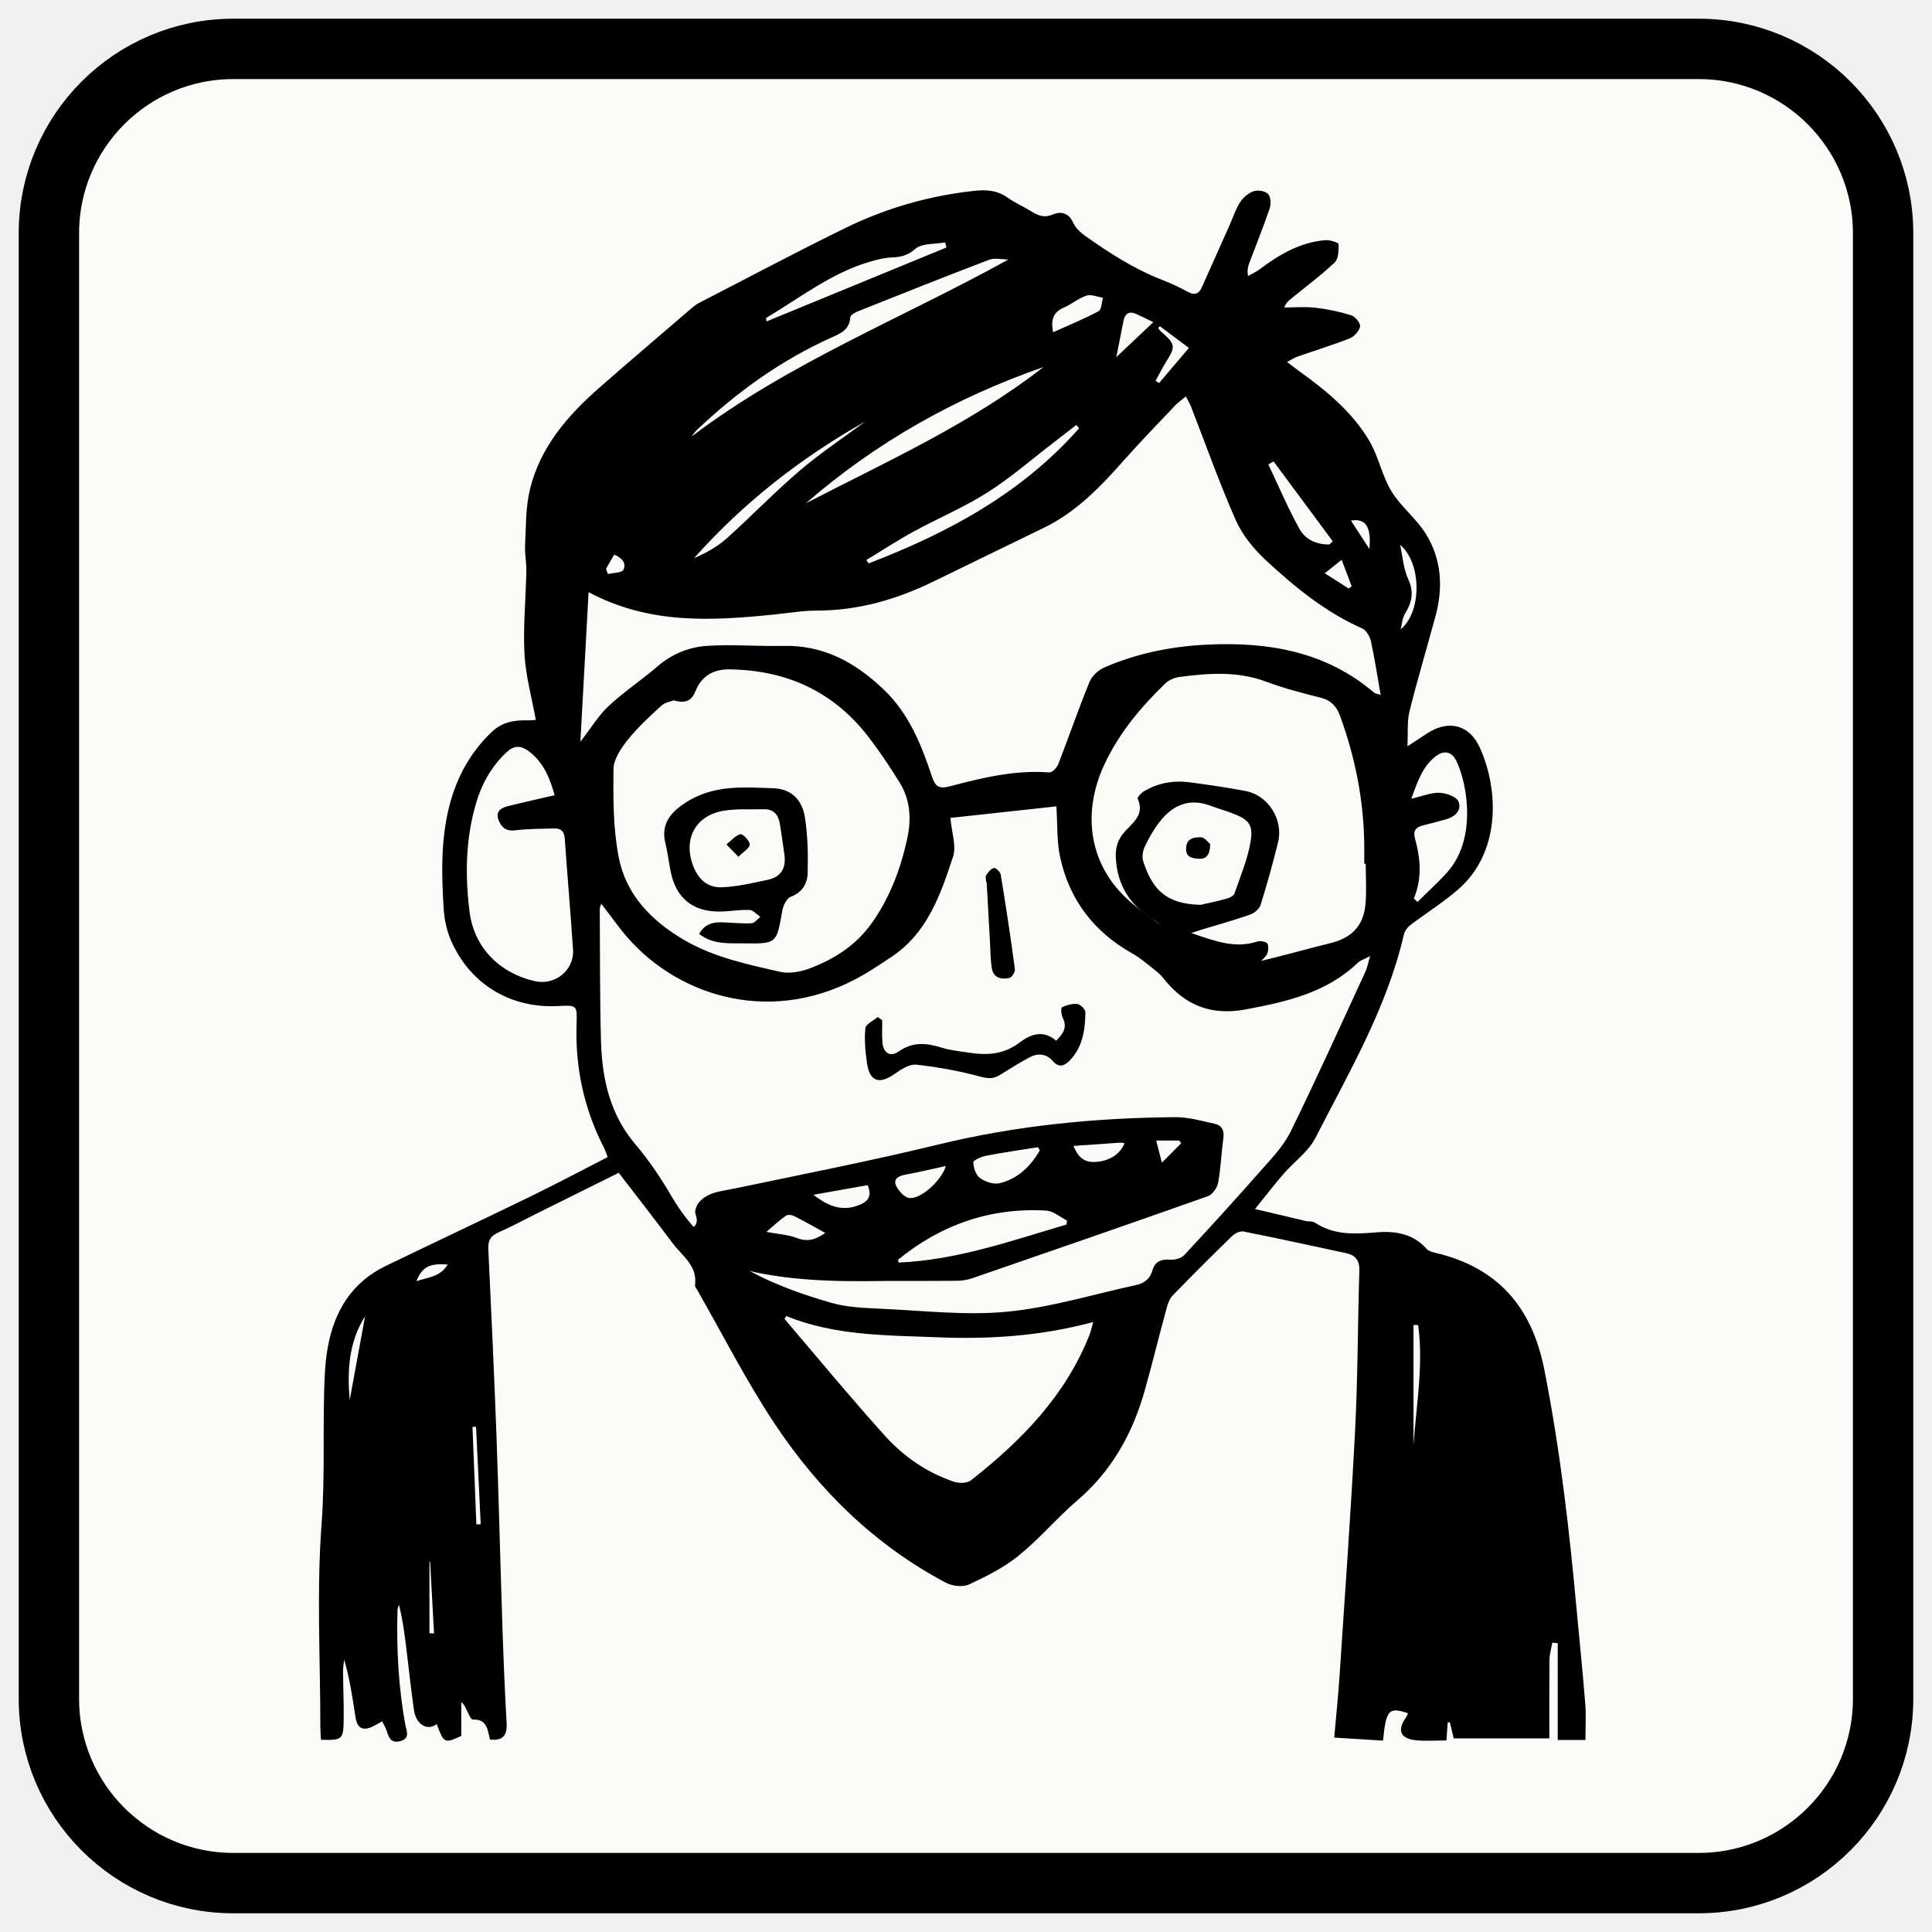
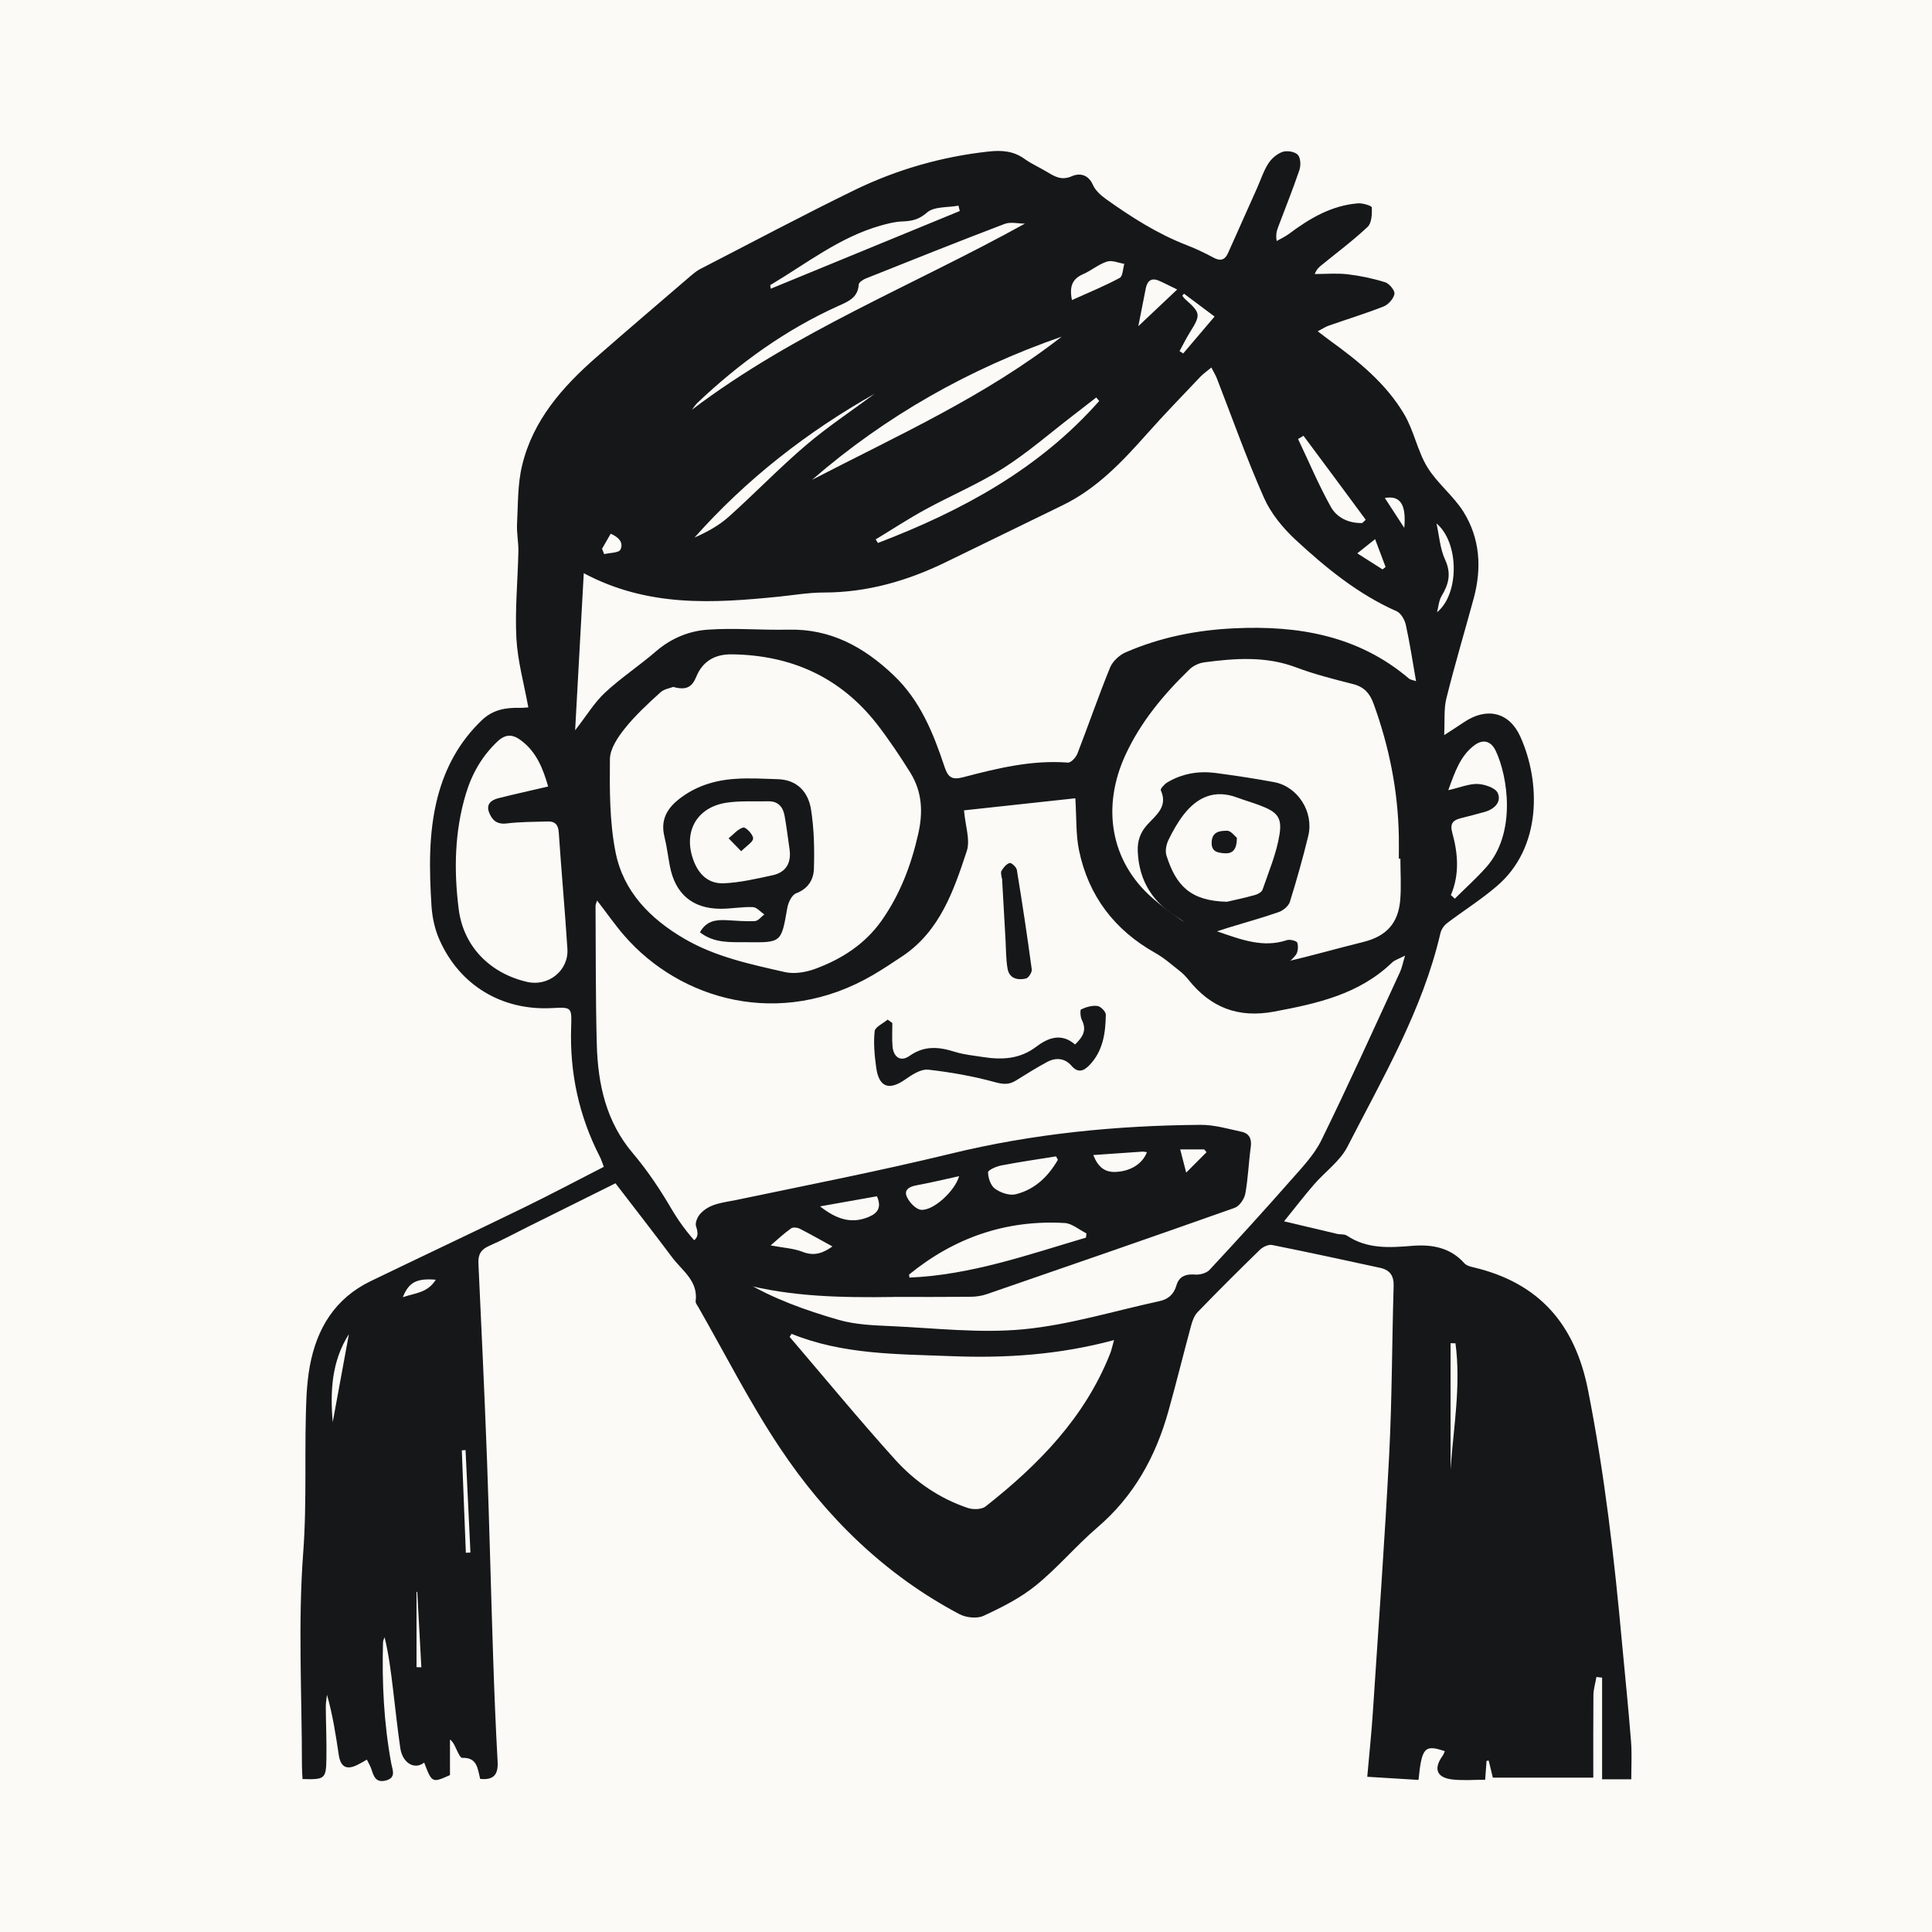
- <svg xmlns="http://www.w3.org/2000/svg" width="100%" height="100%" viewBox="0 0 32 32" version="1.1" xml:space="preserve" style="fill-rule:evenodd;clip-rule:evenodd;stroke-linecap:round;stroke-linejoin:round;stroke-miterlimit:1.5;">
-   <path d="M31.19,3.863l0,24.274c0,1.685 -1.368,3.053 -3.053,3.053l-24.274,0c-1.685,0 -3.053,-1.368 -3.053,-3.053l-0,-24.274c-0,-1.685 1.368,-3.053 3.053,-3.053l24.274,-0c1.685,-0 3.053,1.368 3.053,3.053Z" style="fill:#fbfaf7;stroke:#000;stroke-width:1px;" />
-   <g>
-     <path d="M21.319,5.996c0.077,0.058 0.133,0.103 0.191,0.145c0.451,0.324 0.883,0.676 1.169,1.159c0.154,0.259 0.21,0.577 0.366,0.835c0.156,0.256 0.411,0.451 0.57,0.705c0.261,0.419 0.291,0.887 0.162,1.362c-0.142,0.526 -0.299,1.049 -0.431,1.578c-0.042,0.166 -0.023,0.346 -0.035,0.581c0.139,-0.091 0.227,-0.146 0.312,-0.204c0.356,-0.241 0.712,-0.163 0.888,0.227c0.32,0.708 0.346,1.749 -0.372,2.359c-0.246,0.211 -0.523,0.385 -0.782,0.581c-0.048,0.037 -0.092,0.099 -0.105,0.158c-0.281,1.212 -0.907,2.276 -1.465,3.366c-0.117,0.228 -0.353,0.394 -0.527,0.595c-0.151,0.174 -0.291,0.357 -0.473,0.582c0.311,0.074 0.572,0.136 0.833,0.197c0.053,0.013 0.118,0.001 0.16,0.029c0.319,0.212 0.67,0.19 1.028,0.16c0.309,-0.025 0.599,0.025 0.822,0.275c0.033,0.037 0.095,0.053 0.147,0.065c1.03,0.244 1.595,0.893 1.801,1.931c0.263,1.328 0.417,2.668 0.539,4.013c0.047,0.509 0.1,1.018 0.14,1.528c0.015,0.194 0.003,0.391 0.003,0.597l-0.459,0l0,-1.603c-0.03,-0.003 -0.06,-0.007 -0.09,-0.01c-0.016,0.094 -0.045,0.188 -0.047,0.283c-0.004,0.422 -0.002,0.844 -0.002,1.303l-1.584,0c-0.019,-0.076 -0.042,-0.172 -0.065,-0.268c-0.012,0.001 -0.023,0.003 -0.034,0.004c-0.007,0.092 -0.014,0.184 -0.022,0.298c-0.169,0 -0.339,0.014 -0.505,-0.003c-0.259,-0.026 -0.315,-0.168 -0.165,-0.376c0.015,-0.02 0.023,-0.047 0.035,-0.071c-0.319,-0.108 -0.364,-0.06 -0.415,0.453c-0.258,-0.016 -0.517,-0.032 -0.808,-0.05c0.03,-0.347 0.065,-0.677 0.087,-1.007c0.09,-1.361 0.189,-2.722 0.259,-4.085c0.045,-0.878 0.043,-1.759 0.07,-2.639c0.006,-0.168 -0.06,-0.258 -0.215,-0.292c-0.567,-0.122 -1.133,-0.246 -1.701,-0.359c-0.057,-0.012 -0.145,0.029 -0.191,0.074c-0.332,0.323 -0.66,0.65 -0.983,0.983c-0.053,0.055 -0.083,0.139 -0.103,0.215c-0.122,0.448 -0.232,0.898 -0.357,1.345c-0.2,0.717 -0.545,1.344 -1.123,1.838c-0.336,0.288 -0.624,0.633 -0.967,0.911c-0.244,0.198 -0.537,0.346 -0.824,0.479c-0.102,0.048 -0.274,0.029 -0.38,-0.026c-1.179,-0.623 -2.107,-1.533 -2.837,-2.631c-0.471,-0.707 -0.857,-1.471 -1.28,-2.21c-0.017,-0.029 -0.046,-0.064 -0.042,-0.092c0.043,-0.321 -0.213,-0.481 -0.37,-0.691c-0.289,-0.387 -0.587,-0.768 -0.894,-1.168c-0.453,0.225 -0.917,0.455 -1.379,0.685c-0.202,0.101 -0.4,0.209 -0.606,0.299c-0.131,0.056 -0.182,0.133 -0.175,0.277c0.049,1.029 0.096,2.058 0.135,3.087c0.038,1.05 0.063,2.1 0.098,3.15c0.018,0.538 0.039,1.077 0.07,1.615c0.011,0.2 -0.055,0.298 -0.275,0.275c-0.039,-0.15 -0.041,-0.342 -0.284,-0.331c-0.027,0.001 -0.064,-0.078 -0.086,-0.124c-0.028,-0.056 -0.046,-0.118 -0.106,-0.166l-0,0.561c-0.281,0.127 -0.286,0.124 -0.407,-0.197c-0.15,0.119 -0.341,0.01 -0.376,-0.228c-0.045,-0.31 -0.078,-0.622 -0.116,-0.934c-0.032,-0.269 -0.065,-0.539 -0.132,-0.813c-0.009,0.026 -0.024,0.052 -0.025,0.078c-0.018,0.642 0.014,1.281 0.131,1.915c0.019,0.1 0.081,0.221 -0.087,0.265c-0.164,0.042 -0.192,-0.076 -0.23,-0.188c-0.016,-0.044 -0.04,-0.084 -0.068,-0.141c-0.053,0.029 -0.096,0.056 -0.142,0.079c-0.174,0.089 -0.271,0.041 -0.3,-0.148c-0.048,-0.316 -0.095,-0.633 -0.187,-0.953c-0.007,0.064 -0.02,0.129 -0.019,0.194c0.002,0.273 0.015,0.546 0.01,0.819c-0.005,0.312 -0.027,0.325 -0.376,0.315c-0.004,-0.07 -0.01,-0.141 -0.01,-0.212c-0,-1.119 -0.063,-2.243 0.02,-3.356c0.063,-0.834 0.013,-1.662 0.054,-2.492c0.008,-0.149 0.023,-0.299 0.05,-0.446c0.109,-0.597 0.398,-1.071 0.961,-1.343c0.801,-0.387 1.607,-0.766 2.408,-1.156c0.422,-0.206 0.837,-0.426 1.266,-0.646c-0.026,-0.066 -0.041,-0.117 -0.065,-0.162c-0.327,-0.64 -0.474,-1.319 -0.45,-2.036c0.01,-0.32 0.009,-0.32 -0.302,-0.304c-0.785,0.043 -1.454,-0.355 -1.774,-1.076c-0.073,-0.164 -0.113,-0.351 -0.125,-0.53c-0.036,-0.573 -0.05,-1.147 0.094,-1.71c0.122,-0.472 0.344,-0.884 0.703,-1.225c0.178,-0.168 0.379,-0.196 0.601,-0.191c0.046,0.001 0.092,-0.005 0.128,-0.007c-0.067,-0.37 -0.168,-0.728 -0.188,-1.09c-0.024,-0.453 0.022,-0.911 0.031,-1.367c0.003,-0.145 -0.028,-0.292 -0.021,-0.437c0.016,-0.309 0.008,-0.627 0.081,-0.925c0.17,-0.704 0.63,-1.229 1.161,-1.694c0.498,-0.436 1.002,-0.865 1.504,-1.296c0.041,-0.035 0.084,-0.071 0.132,-0.096c0.812,-0.418 1.619,-0.848 2.44,-1.249c0.666,-0.324 1.373,-0.527 2.113,-0.608c0.204,-0.023 0.389,-0.012 0.564,0.113c0.115,0.083 0.249,0.14 0.371,0.215c0.118,0.072 0.221,0.129 0.376,0.062c0.122,-0.054 0.262,-0.033 0.336,0.137c0.038,0.087 0.123,0.163 0.204,0.221c0.399,0.284 0.81,0.547 1.27,0.726c0.146,0.056 0.288,0.124 0.426,0.198c0.109,0.059 0.18,0.038 0.229,-0.071c0.153,-0.342 0.305,-0.684 0.458,-1.025c0.058,-0.131 0.102,-0.27 0.179,-0.39c0.05,-0.078 0.138,-0.152 0.224,-0.181c0.07,-0.023 0.191,-0.004 0.238,0.045c0.046,0.048 0.051,0.167 0.027,0.239c-0.103,0.304 -0.223,0.601 -0.336,0.901c-0.023,0.061 -0.04,0.124 -0.023,0.22c0.065,-0.037 0.134,-0.068 0.193,-0.112c0.326,-0.245 0.672,-0.448 1.088,-0.482c0.074,-0.006 0.218,0.039 0.219,0.065c0.004,0.103 -0.002,0.245 -0.066,0.306c-0.228,0.215 -0.481,0.403 -0.724,0.601c-0.04,0.032 -0.079,0.064 -0.11,0.143c0.173,-0 0.347,-0.016 0.518,0.004c0.201,0.023 0.401,0.065 0.594,0.126c0.064,0.021 0.153,0.13 0.144,0.184c-0.013,0.075 -0.096,0.167 -0.17,0.197c-0.285,0.112 -0.579,0.202 -0.868,0.303c-0.049,0.017 -0.093,0.048 -0.17,0.087l-0,0.002Zm-11.361,8.972c-0.014,0.047 -0.024,0.065 -0.024,0.083c0.005,0.73 -0,1.461 0.02,2.191c0.018,0.623 0.146,1.213 0.571,1.713c0.228,0.269 0.428,0.568 0.606,0.873c0.595,1.015 1.577,1.444 2.635,1.75c0.264,0.076 0.552,0.086 0.83,0.099c0.695,0.031 1.398,0.115 2.085,0.049c0.72,-0.069 1.426,-0.288 2.138,-0.442c0.136,-0.029 0.229,-0.103 0.27,-0.245c0.042,-0.15 0.152,-0.187 0.303,-0.175c0.073,0.005 0.174,-0.024 0.222,-0.075c0.432,-0.465 0.859,-0.934 1.278,-1.41c0.176,-0.199 0.368,-0.399 0.483,-0.632c0.43,-0.876 0.83,-1.764 1.239,-2.649c0.03,-0.064 0.042,-0.135 0.08,-0.262c-0.105,0.055 -0.165,0.072 -0.203,0.109c-0.52,0.5 -1.178,0.646 -1.858,0.774c-0.569,0.106 -1.001,-0.063 -1.352,-0.502c-0.042,-0.053 -0.091,-0.102 -0.145,-0.144c-0.123,-0.096 -0.242,-0.202 -0.377,-0.278c-0.644,-0.361 -1.054,-0.898 -1.204,-1.618c-0.051,-0.248 -0.038,-0.509 -0.058,-0.821c-0.593,0.064 -1.184,0.129 -1.755,0.191c0.021,0.245 0.101,0.466 0.044,0.641c-0.206,0.625 -0.422,1.258 -1.01,1.654c-0.153,0.102 -0.306,0.205 -0.465,0.298c-1.472,0.861 -3.045,0.392 -3.923,-0.618c-0.147,-0.169 -0.274,-0.354 -0.429,-0.554l-0.001,-0Zm-0.209,-5.161c-0.046,0.839 -0.089,1.633 -0.136,2.478c0.183,-0.235 0.303,-0.438 0.469,-0.592c0.253,-0.236 0.546,-0.429 0.809,-0.656c0.238,-0.205 0.518,-0.319 0.815,-0.339c0.419,-0.029 0.843,0.01 1.265,0c0.667,-0.016 1.191,0.271 1.66,0.717c0.424,0.402 0.628,0.917 0.806,1.449c0.053,0.159 0.113,0.208 0.29,0.161c0.54,-0.142 1.084,-0.275 1.653,-0.231c0.048,0.004 0.127,-0.081 0.15,-0.141c0.175,-0.451 0.332,-0.909 0.515,-1.357c0.04,-0.099 0.146,-0.197 0.245,-0.24c0.543,-0.237 1.119,-0.351 1.708,-0.379c1.008,-0.048 1.96,0.113 2.76,0.794c0.021,0.018 0.055,0.02 0.11,0.039c-0.055,-0.314 -0.099,-0.603 -0.161,-0.888c-0.018,-0.079 -0.076,-0.183 -0.144,-0.213c-0.609,-0.269 -1.116,-0.685 -1.596,-1.129c-0.199,-0.185 -0.388,-0.415 -0.497,-0.661c-0.273,-0.616 -0.497,-1.253 -0.742,-1.882c-0.021,-0.053 -0.052,-0.102 -0.087,-0.171c-0.073,0.061 -0.129,0.1 -0.175,0.148c-0.281,0.297 -0.566,0.59 -0.838,0.896c-0.391,0.441 -0.792,0.866 -1.333,1.129c-0.614,0.298 -1.226,0.597 -1.839,0.895c-0.608,0.296 -1.242,0.479 -1.925,0.479c-0.237,-0 -0.475,0.042 -0.713,0.066c-1.031,0.103 -2.058,0.168 -3.069,-0.371l0,-0.001Zm1.412,1.793c-0.046,0.019 -0.145,0.032 -0.206,0.088c-0.196,0.179 -0.394,0.361 -0.559,0.568c-0.111,0.139 -0.233,0.32 -0.235,0.484c-0.005,0.488 -0.006,0.987 0.088,1.463c0.121,0.621 0.545,1.052 1.086,1.368c0.493,0.287 1.042,0.401 1.585,0.525c0.15,0.034 0.333,0.002 0.48,-0.052c0.415,-0.154 0.779,-0.387 1.042,-0.758c0.292,-0.414 0.467,-0.872 0.578,-1.365c0.079,-0.345 0.063,-0.666 -0.122,-0.965c-0.165,-0.266 -0.34,-0.528 -0.532,-0.774c-0.577,-0.737 -1.347,-1.081 -2.277,-1.095c-0.271,-0.005 -0.466,0.108 -0.566,0.353c-0.063,0.152 -0.148,0.222 -0.361,0.161l-0.001,-0.001Zm11.46,2.708l-0.025,-0c0,-0.116 0.002,-0.232 0,-0.348c-0.012,-0.722 -0.152,-1.42 -0.399,-2.099c-0.058,-0.159 -0.148,-0.26 -0.32,-0.304c-0.304,-0.077 -0.609,-0.155 -0.902,-0.265c-0.476,-0.179 -0.959,-0.143 -1.444,-0.079c-0.082,0.011 -0.174,0.053 -0.233,0.11c-0.409,0.396 -0.771,0.829 -1.012,1.352c-0.374,0.814 -0.242,1.671 0.431,2.258c0.395,0.346 0.869,0.603 1.317,0.886c0.234,0.147 0.505,0.177 0.772,0.116c0.411,-0.095 0.818,-0.212 1.227,-0.313c0.36,-0.088 0.553,-0.288 0.585,-0.659c0.018,-0.217 0.003,-0.436 0.003,-0.654l-0,-0.001Zm-9.597,7.49c-0.01,0.016 -0.02,0.032 -0.03,0.048c0.552,0.646 1.093,1.303 1.663,1.935c0.312,0.345 0.697,0.612 1.146,0.762c0.083,0.028 0.217,0.025 0.279,-0.024c0.835,-0.656 1.565,-1.4 1.964,-2.411c0.021,-0.052 0.032,-0.108 0.061,-0.211c-0.871,0.234 -1.713,0.287 -2.569,0.253c-0.851,-0.034 -1.703,-0.023 -2.513,-0.351l-0.001,-0.001Zm-3.837,-8.628c-0.079,-0.272 -0.179,-0.542 -0.43,-0.728c-0.129,-0.096 -0.239,-0.1 -0.363,0.014c-0.246,0.23 -0.407,0.51 -0.503,0.828c-0.18,0.598 -0.191,1.212 -0.113,1.823c0.076,0.59 0.498,1.011 1.08,1.144c0.334,0.076 0.655,-0.18 0.633,-0.521c-0.039,-0.612 -0.095,-1.223 -0.136,-1.834c-0.008,-0.123 -0.059,-0.177 -0.173,-0.174c-0.216,0.006 -0.435,0.004 -0.649,0.031c-0.157,0.019 -0.233,-0.056 -0.278,-0.178c-0.048,-0.129 0.039,-0.192 0.147,-0.22c0.255,-0.064 0.511,-0.12 0.786,-0.184l-0.001,-0.001Zm7.517,-8.872c-0.108,0 -0.228,-0.031 -0.322,0.005c-0.731,0.278 -1.459,0.569 -2.186,0.859c-0.045,0.018 -0.111,0.061 -0.113,0.096c-0.012,0.205 -0.162,0.266 -0.314,0.334c-0.836,0.376 -1.568,0.904 -2.23,1.533c-0.033,0.032 -0.057,0.071 -0.086,0.107c1.615,-1.226 3.491,-1.96 5.25,-2.934l0.001,0Zm6.714,10.585c0.02,0.018 0.041,0.037 0.061,0.056c0.164,-0.164 0.338,-0.32 0.493,-0.493c0.483,-0.54 0.342,-1.439 0.151,-1.84c-0.075,-0.156 -0.2,-0.186 -0.337,-0.084c-0.221,0.167 -0.304,0.414 -0.41,0.707c0.192,-0.044 0.331,-0.104 0.466,-0.098c0.111,0.005 0.279,0.062 0.314,0.143c0.061,0.14 -0.052,0.253 -0.203,0.296c-0.124,0.035 -0.25,0.068 -0.375,0.099c-0.125,0.031 -0.18,0.083 -0.139,0.23c0.09,0.326 0.117,0.657 -0.022,0.984l0.001,-0Zm-10.07,-6.547c1.346,-0.696 2.732,-1.318 3.934,-2.256c-1.455,0.505 -2.773,1.247 -3.934,2.256Zm4.524,-1.243l-0.044,-0.055c-0.121,0.094 -0.243,0.188 -0.364,0.282c-0.367,0.281 -0.717,0.588 -1.106,0.835c-0.389,0.248 -0.821,0.428 -1.228,0.651c-0.266,0.145 -0.52,0.312 -0.78,0.469c0.012,0.019 0.024,0.038 0.036,0.057c1.317,-0.505 2.537,-1.161 3.487,-2.238l-0.001,-0.001Zm-2.196,-2.994c-0.007,-0.027 -0.014,-0.055 -0.021,-0.084c-0.169,0.032 -0.385,0.01 -0.495,0.108c-0.13,0.113 -0.242,0.135 -0.39,0.141c-0.115,0.004 -0.23,0.033 -0.341,0.065c-0.649,0.183 -1.172,0.6 -1.739,0.937c-0.004,0.002 0.002,0.022 0.006,0.058c0.998,-0.41 1.989,-0.817 2.98,-1.225Zm-1.342,2.881c-1.067,0.602 -2.021,1.346 -2.839,2.266c0.197,-0.086 0.386,-0.19 0.542,-0.329c0.41,-0.368 0.793,-0.767 1.212,-1.124c0.344,-0.293 0.722,-0.544 1.085,-0.813Zm7.686,2.038c0.019,-0.018 0.037,-0.035 0.055,-0.052c-0.326,-0.442 -0.654,-0.883 -0.981,-1.324c-0.029,0.017 -0.057,0.034 -0.086,0.051c0.17,0.358 0.324,0.723 0.516,1.069c0.097,0.175 0.286,0.261 0.496,0.256Zm-4.576,-3.515c0.266,-0.12 0.516,-0.222 0.753,-0.349c0.049,-0.027 0.049,-0.146 0.072,-0.222c-0.092,-0.014 -0.193,-0.061 -0.271,-0.036c-0.134,0.043 -0.248,0.142 -0.379,0.199c-0.164,0.072 -0.221,0.185 -0.175,0.408Zm5.968,18.431c0.046,-0.662 0.167,-1.323 0.077,-1.987c-0.026,-0 -0.052,-0.001 -0.077,-0.001l-0,1.988Zm-0.222,-14.909c0.043,0.191 0.055,0.396 0.135,0.569c0.101,0.217 0.058,0.387 -0.054,0.572c-0.045,0.074 -0.049,0.172 -0.072,0.258c0.356,-0.292 0.348,-1.101 -0.008,-1.399l-0.001,-0Zm-4.087,-3.689c-0.147,-0.071 -0.218,-0.108 -0.291,-0.139c-0.119,-0.05 -0.181,0.006 -0.204,0.12c-0.038,0.187 -0.074,0.376 -0.118,0.598c0.2,-0.188 0.385,-0.364 0.613,-0.579Zm-13.311,17.854c0.085,-0.463 0.17,-0.925 0.255,-1.388c-0.273,0.43 -0.297,0.905 -0.255,1.388Zm13.419,-17.788c-0.009,0.011 -0.019,0.021 -0.028,0.032c0.015,0.019 0.027,0.039 0.045,0.055c0.246,0.218 0.249,0.245 0.077,0.52c-0.06,0.097 -0.111,0.199 -0.165,0.299c0.02,0.012 0.039,0.024 0.058,0.036c0.16,-0.188 0.318,-0.375 0.494,-0.581c-0.176,-0.131 -0.328,-0.246 -0.481,-0.36l-0,-0.001Zm-11.321,19.847c0.024,-0.001 0.048,-0.002 0.072,-0.003c-0.025,-0.538 -0.051,-1.076 -0.077,-1.615c-0.019,0.001 -0.039,0.002 -0.059,0.003c0.021,0.538 0.043,1.077 0.064,1.615Zm14.449,-15.501c0.016,-0.013 0.033,-0.026 0.049,-0.038c-0.052,-0.139 -0.105,-0.278 -0.166,-0.438c-0.107,0.086 -0.183,0.146 -0.28,0.223c0.149,0.096 0.273,0.174 0.397,0.253l-0,-0Zm-15.227,17.304c0.026,0.001 0.052,0.002 0.077,0.003c-0.022,-0.396 -0.043,-0.793 -0.065,-1.189l-0.011,-0l-0,1.186l-0.001,0Zm0.304,-6.107c-0.303,-0.025 -0.425,0.04 -0.519,0.276c0.192,-0.068 0.388,-0.065 0.519,-0.276Zm15.266,-11.851c0.034,-0.371 -0.064,-0.514 -0.306,-0.471c0.098,0.151 0.191,0.294 0.306,0.471Zm-12.645,0.329l0.033,0.085c0.088,-0.022 0.23,-0.018 0.256,-0.071c0.056,-0.114 -0.032,-0.2 -0.153,-0.251c-0.05,0.087 -0.093,0.162 -0.136,0.237Z" />
-     <path d="M6.015,22.09c-0.081,0.444 -0.162,0.887 -0.244,1.331" style="fill:#fff;" />
-     <path d="M14.635,21.217c-0.804,0.012 -1.61,0 -2.395,-0.208c-0.164,-0.044 -0.311,-0.153 -0.469,-0.225c-0.104,-0.047 -0.219,-0.072 -0.321,-0.123c-0.064,-0.032 -0.13,-0.087 -0.16,-0.149c-0.012,-0.027 0.056,-0.125 0.105,-0.141c0.144,-0.051 0.174,-0.124 0.124,-0.267c-0.018,-0.052 0.019,-0.144 0.061,-0.192c0.148,-0.17 0.364,-0.18 0.57,-0.223c1.132,-0.237 2.268,-0.459 3.391,-0.732c1.293,-0.315 2.603,-0.443 3.927,-0.453c0.217,-0.002 0.436,0.063 0.651,0.109c0.118,0.026 0.161,0.111 0.144,0.237c-0.034,0.246 -0.042,0.497 -0.087,0.74c-0.016,0.084 -0.093,0.196 -0.168,0.222c-1.3,0.461 -2.603,0.911 -3.906,1.36c-0.085,0.03 -0.18,0.042 -0.27,0.042c-0.399,0.004 -0.798,0.002 -1.197,0.002l0,0.001Zm3.03,-0.936c0.002,-0.022 0.005,-0.044 0.007,-0.066c-0.114,-0.057 -0.226,-0.157 -0.343,-0.164c-0.921,-0.053 -1.737,0.23 -2.451,0.811c-0.003,0.002 0.001,0.012 0.004,0.05c0.969,-0.041 1.87,-0.361 2.783,-0.63l-0,-0.001Zm-0.443,-1.226c-0.01,-0.018 -0.019,-0.036 -0.029,-0.054c-0.287,0.046 -0.576,0.087 -0.861,0.142c-0.079,0.015 -0.211,0.073 -0.211,0.11c0.002,0.09 0.043,0.211 0.112,0.259c0.086,0.063 0.226,0.11 0.323,0.086c0.304,-0.074 0.514,-0.28 0.666,-0.543l0,0Zm-1.557,0.258c-0.234,0.051 -0.453,0.104 -0.674,0.144c-0.116,0.022 -0.202,0.074 -0.146,0.189c0.042,0.085 0.139,0.189 0.22,0.197c0.191,0.019 0.534,-0.294 0.6,-0.53Zm-2.19,0.477c0.259,0.204 0.497,0.281 0.774,0.161c0.145,-0.062 0.192,-0.158 0.121,-0.321c-0.288,0.051 -0.572,0.102 -0.895,0.159l0,0.001Zm-0.781,0.614c0.201,0.038 0.363,0.046 0.506,0.102c0.192,0.075 0.333,0.011 0.469,-0.085c-0.173,-0.095 -0.343,-0.192 -0.516,-0.28c-0.038,-0.019 -0.106,-0.027 -0.136,-0.005c-0.105,0.073 -0.199,0.162 -0.323,0.268Zm5.086,-1.424c0.075,0.187 0.176,0.272 0.352,0.266c0.23,-0.01 0.42,-0.122 0.494,-0.311c-0.027,-0.003 -0.051,-0.011 -0.076,-0.009c-0.247,0.017 -0.494,0.034 -0.77,0.054l-0,-0Zm1.37,-0.089c0.032,0.122 0.057,0.219 0.095,0.366c0.127,-0.128 0.223,-0.225 0.32,-0.322c-0.012,-0.015 -0.024,-0.029 -0.036,-0.044l-0.379,0Z" />
-     <path d="M14.613,16.898c0,0.123 -0.008,0.246 0.003,0.368c0.014,0.172 0.128,0.249 0.266,0.152c0.237,-0.168 0.466,-0.144 0.718,-0.065c0.142,0.045 0.294,0.058 0.443,0.082c0.297,0.046 0.578,0.034 0.837,-0.162c0.182,-0.138 0.393,-0.226 0.613,-0.036c0.119,-0.115 0.189,-0.222 0.108,-0.383c-0.025,-0.05 -0.031,-0.162 -0.012,-0.171c0.079,-0.036 0.174,-0.064 0.257,-0.053c0.052,0.007 0.133,0.091 0.132,0.138c-0.005,0.29 -0.045,0.576 -0.261,0.798c-0.087,0.088 -0.177,0.127 -0.28,0.007c-0.11,-0.126 -0.253,-0.133 -0.393,-0.056c-0.166,0.09 -0.327,0.191 -0.488,0.291c-0.107,0.066 -0.198,0.057 -0.325,0.023c-0.344,-0.094 -0.699,-0.157 -1.053,-0.197c-0.11,-0.012 -0.247,0.074 -0.349,0.146c-0.266,0.19 -0.428,0.137 -0.471,-0.184c-0.026,-0.187 -0.044,-0.38 -0.024,-0.567c0.007,-0.068 0.133,-0.123 0.205,-0.184c0.025,0.017 0.05,0.036 0.074,0.054l0,-0.001Z" />
-     <path d="M16.337,14.616c-0.003,-0.039 -0.021,-0.088 -0.004,-0.116c0.031,-0.051 0.077,-0.108 0.129,-0.124c0.025,-0.008 0.106,0.064 0.113,0.108c0.086,0.522 0.165,1.044 0.235,1.568c0.007,0.046 -0.05,0.137 -0.092,0.146c-0.128,0.029 -0.26,0.002 -0.288,-0.153c-0.027,-0.147 -0.024,-0.3 -0.033,-0.45c-0.019,-0.327 -0.037,-0.653 -0.055,-0.98l-0.005,0l-0,0.001Z" />
-     <path d="M11.58,15.469c0.102,-0.184 0.255,-0.199 0.417,-0.191c0.151,0.007 0.301,0.022 0.45,0.014c0.051,-0.003 0.099,-0.068 0.147,-0.105c-0.059,-0.04 -0.117,-0.112 -0.178,-0.115c-0.168,-0.007 -0.338,0.026 -0.507,0.026c-0.446,-0 -0.719,-0.234 -0.803,-0.674c-0.03,-0.155 -0.049,-0.311 -0.086,-0.463c-0.061,-0.248 0.028,-0.429 0.219,-0.583c0.261,-0.209 0.564,-0.304 0.888,-0.327c0.227,-0.017 0.458,-0.002 0.686,0.005c0.304,0.011 0.475,0.205 0.518,0.476c0.048,0.306 0.055,0.623 0.046,0.934c-0.005,0.169 -0.089,0.316 -0.281,0.388c-0.067,0.025 -0.125,0.146 -0.139,0.231c-0.095,0.546 -0.091,0.547 -0.635,0.54c-0.252,-0.003 -0.511,0.023 -0.742,-0.156Zm1.413,-1.305c-0.025,-0.175 -0.047,-0.349 -0.077,-0.523c-0.024,-0.143 -0.099,-0.241 -0.26,-0.237c-0.221,0.005 -0.445,-0.011 -0.662,0.023c-0.468,0.074 -0.676,0.458 -0.521,0.894c0.085,0.238 0.242,0.386 0.486,0.375c0.256,-0.011 0.51,-0.071 0.762,-0.125c0.213,-0.046 0.301,-0.19 0.272,-0.408l0,0.001Z" />
-     <path d="M19.729,15.453c0.394,0.136 0.73,0.263 1.102,0.14c0.048,-0.016 0.154,0.01 0.165,0.04c0.019,0.057 0.011,0.149 -0.025,0.195c-0.13,0.164 -0.322,0.259 -0.519,0.224c-0.351,-0.061 -0.699,-0.154 -1.036,-0.27c-0.079,-0.027 -0.141,-0.2 -0.148,-0.31c-0.007,-0.118 -0.047,-0.17 -0.139,-0.224c-0.4,-0.235 -0.628,-0.577 -0.648,-1.052c-0.007,-0.167 0.038,-0.299 0.152,-0.425c0.135,-0.148 0.329,-0.284 0.211,-0.541c-0.01,-0.022 0.057,-0.096 0.102,-0.123c0.233,-0.14 0.49,-0.184 0.756,-0.15c0.311,0.041 0.622,0.087 0.93,0.145c0.372,0.07 0.628,0.471 0.537,0.847c-0.085,0.349 -0.183,0.695 -0.289,1.038c-0.021,0.067 -0.103,0.136 -0.172,0.161c-0.259,0.091 -0.523,0.164 -0.786,0.244c-0.048,0.015 -0.096,0.031 -0.193,0.062l-0,-0.001Zm0.158,-0.466c0.097,-0.022 0.269,-0.058 0.439,-0.105c0.046,-0.012 0.109,-0.047 0.122,-0.086c0.099,-0.288 0.221,-0.574 0.268,-0.871c0.044,-0.276 -0.045,-0.357 -0.316,-0.459c-0.116,-0.044 -0.236,-0.078 -0.352,-0.121c-0.353,-0.132 -0.627,-0.009 -0.844,0.27c-0.095,0.123 -0.173,0.261 -0.24,0.402c-0.034,0.071 -0.053,0.172 -0.03,0.244c0.151,0.47 0.375,0.713 0.953,0.726Z" />
-     <path d="M12.231,14.191c-0.086,-0.088 -0.142,-0.146 -0.199,-0.204c0.076,-0.06 0.145,-0.147 0.231,-0.17c0.038,-0.01 0.154,0.108 0.155,0.17c0.002,0.057 -0.102,0.117 -0.187,0.204l-0,0Z" />
-     <path d="M20.044,13.979c-0.001,0.193 -0.072,0.254 -0.198,0.244c-0.104,-0.009 -0.206,-0.022 -0.2,-0.175c0.006,-0.172 0.14,-0.18 0.244,-0.18c0.061,-0.001 0.122,0.087 0.153,0.111l0.001,-0Z" />
+ <svg xmlns="http://www.w3.org/2000/svg" viewBox="0 0 32 32">
+   <path fill="#FBFAF7" d="M0 0h32v32H0z" />
+   <g fill="#161718">
+     <path d="M21.827 5.488c.081.061.139.108.2.152.474.341.928.711 1.229 1.218.162.272.22.607.384.878.164.269.432.474.599.74.275.441.306.932.171 1.432-.15.552-.315 1.102-.453 1.658-.044.174-.025.363-.037.61.146-.095.238-.153.328-.214.374-.253.748-.171.933.238.336.744.363 1.838-.391 2.479-.259.222-.55.405-.822.611-.05.039-.096.104-.11.166-.295 1.273-.953 2.391-1.54 3.537-.122.239-.37.414-.553.625-.159.183-.306.375-.497.611.327.078.601.143.875.207.056.014.124.001.168.031.335.223.704.199 1.08.168.325-.026.63.026.864.289.035.039.1.056.155.068 1.082.257 1.676.939 1.892 2.029.276 1.396.438 2.804.566 4.217.05.535.105 1.07.147 1.606.016.203.004.41.004.627h-.483v-1.684a3 3 0 0 0-.094-.011c-.017.099-.048.198-.05.297-.004.444-.002.887-.002 1.37h-1.664c-.02-.08-.044-.181-.068-.282-.013.001-.025.003-.036.004-.008.097-.015.193-.023.313-.178 0-.357.015-.531-.003-.272-.027-.331-.176-.173-.395.015-.021.024-.049.036-.075-.335-.113-.382-.063-.436.476-.271-.016-.543-.033-.849-.052.032-.365.069-.711.092-1.058.094-1.43.198-2.86.272-4.293.047-.922.045-1.848.073-2.773.007-.176-.063-.271-.225-.306-.596-.129-1.191-.259-1.788-.378-.06-.012-.152.031-.201.078-.348.339-.693.683-1.032 1.033-.056.058-.088.146-.109.226-.128.471-.243.943-.375 1.413-.21.754-.572 1.412-1.18 1.931-.353.303-.655.666-1.016.958-.256.208-.564.363-.866.503-.107.05-.288.031-.399-.027-1.239-.655-2.214-1.611-2.981-2.765-.495-.743-.901-1.546-1.345-2.322-.018-.031-.048-.067-.044-.097.045-.337-.224-.505-.389-.726-.304-.406-.617-.807-.939-1.227-.476.236-.964.478-1.449.72-.213.106-.421.219-.637.314-.138.059-.191.14-.184.291.051 1.081.101 2.162.142 3.244.04 1.103.066 2.206.103 3.31.019.565.041 1.131.073 1.697.012.21-.057.313-.289.289-.041-.158-.043-.36-.298-.348-.028.001-.067-.082-.09-.131-.03-.058-.049-.124-.112-.174v.59c-.295.133-.3.13-.427-.207-.158.125-.359.01-.396-.24-.047-.326-.082-.654-.121-.981-.034-.283-.069-.567-.139-.855-.01.028-.025.055-.026.082-.019.675.014 1.346.137 2.012.02.105.085.233-.091.279-.173.044-.202-.08-.242-.198-.017-.046-.042-.088-.071-.148-.056.031-.101.059-.15.083-.182.094-.284.043-.315-.155-.05-.332-.1-.665-.196-1.002-.008.068-.021.136-.02.204.002.287.016.574.01.861-.005.328-.028.341-.395.331-.004-.074-.01-.148-.01-.223 0-1.176-.067-2.357.021-3.526.066-.877.013-1.747.056-2.619.009-.157.025-.314.053-.469.115-.627.418-1.125 1.01-1.411.841-.406 1.688-.805 2.53-1.215.443-.216.88-.447 1.33-.678-.027-.07-.043-.123-.068-.171-.344-.672-.498-1.386-.473-2.139.011-.336.01-.336-.317-.319-.825.045-1.528-.373-1.864-1.131-.077-.172-.119-.369-.132-.557-.037-.602-.052-1.205.099-1.797.128-.496.362-.929.739-1.287.187-.176.398-.206.631-.201.049.001.097-.005.135-.007-.071-.389-.177-.765-.198-1.145-.025-.476.023-.958.033-1.437.003-.152-.03-.307-.022-.459.017-.325.008-.659.085-.972.179-.74.662-1.291 1.22-1.78.523-.458 1.053-.909 1.58-1.362.043-.036.089-.074.139-.101.853-.439 1.701-.891 2.564-1.312.7-.34 1.443-.554 2.22-.639.215-.024.409-.012.593.119.121.087.261.147.39.226.124.075.232.135.395.065.128-.057.275-.035.353.144.04.091.129.171.214.232.419.299.851.575 1.335.763.153.059.302.13.447.208.115.062.189.04.241-.075.161-.359.32-.718.481-1.077.061-.137.107-.283.188-.409.053-.082.145-.16.236-.191.073-.024.2-.004.25.048.048.05.053.175.028.251-.108.319-.234.631-.353.947-.024.064-.042.13-.024.231.068-.039.141-.072.203-.118.342-.257.706-.471 1.143-.506.078-.007.229.041.23.068.004.108-.002.257-.069.321-.24.226-.506.424-.761.632-.042.034-.083.067-.116.15.182 0 .365-.017.545.004.211.025.421.069.624.133.067.022.161.136.151.193-.014.079-.101.176-.179.207-.299.118-.608.212-.912.319-.051.017-.097.05-.178.091zM9.889 14.916c-.015.049-.025.068-.025.087.005.767 0 1.535.021 2.302.019.655.153 1.275.6 1.8.239.283.449.597.636.917.626 1.067 1.658 1.518 2.769 1.839.278.08.58.091.872.104.731.033 1.469.121 2.191.052.757-.073 1.499-.303 2.247-.465.143-.03.24-.108.284-.257.044-.158.159-.197.318-.184.077.005.183-.025.233-.079.454-.488.903-.981 1.343-1.481.185-.21.387-.42.508-.665.451-.92.872-1.853 1.301-2.783.032-.067.045-.142.085-.275-.111.057-.174.075-.214.114-.546.526-1.238.679-1.952.813-.598.112-1.052-.066-1.421-.527a.87.87 0 0 0-.152-.151c-.129-.101-.254-.213-.396-.292-.677-.38-1.108-.944-1.265-1.701-.054-.26-.04-.534-.061-.862-.623.067-1.244.135-1.844.2.022.258.106.49.046.674-.217.657-.444 1.322-1.061 1.738-.161.107-.322.215-.489.313-1.547.905-3.2.412-4.122-.649-.155-.178-.288-.372-.451-.582zm-.22-5.423c-.048.881-.093 1.715-.143 2.603.193-.247.319-.46.493-.622.266-.248.574-.45.85-.689.25-.215.545-.335.857-.356.44-.031.885.01 1.329 0 .701-.017 1.251.285 1.744.753.446.423.66.964.847 1.523.056.167.119.218.305.169.567-.149 1.139-.289 1.737-.243.05.004.133-.085.157-.148.184-.474.349-.955.541-1.426.043-.104.154-.207.258-.252.571-.249 1.176-.369 1.795-.398 1.059-.051 2.059.118 2.9.834.022.019.058.021.115.041-.057-.33-.104-.634-.169-.933-.019-.083-.08-.192-.151-.224-.64-.283-1.173-.72-1.677-1.186-.209-.195-.408-.436-.522-.695-.287-.647-.523-1.316-.78-1.977-.022-.056-.055-.108-.091-.18-.077.064-.136.105-.184.155-.296.313-.595.62-.881.942-.411.463-.832.91-1.401 1.186-.645.313-1.288.628-1.932.941-.639.311-1.305.503-2.023.503-.249 0-.499.044-.749.069-1.083.109-2.162.177-3.225-.389zm1.484 1.884c-.048.02-.152.033-.216.092-.206.188-.415.379-.588.597-.117.146-.245.336-.247.508-.005.513-.006 1.038.093 1.538.127.652.572 1.105 1.141 1.437.518.302 1.095.422 1.665.552.158.036.35.002.505-.055.436-.162.818-.406 1.095-.796.306-.435.49-.917.607-1.435.083-.362.066-.699-.128-1.014-.174-.279-.358-.554-.559-.813-.607-.774-1.416-1.136-2.393-1.15-.285-.006-.49.113-.595.37-.066.16-.155.234-.379.17zm12.042 2.845h-.026c0-.122.002-.244 0-.366-.013-.758-.16-1.492-.42-2.205-.061-.167-.155-.273-.336-.32-.319-.081-.64-.162-.948-.278-.5-.188-1.007-.15-1.517-.083-.086.011-.183.056-.245.116-.43.416-.81.871-1.063 1.42-.393.855-.255 1.756.453 2.373.415.363.913.633 1.383.931.246.154.531.186.812.122.432-.1.859-.223 1.289-.329.378-.093.581-.303.615-.693.019-.228.003-.458.003-.687zm-10.084 7.87c-.011.017-.021.034-.032.051.58.679 1.149 1.369 1.747 2.033.328.363.733.643 1.205.801.087.029.228.026.293-.025.877-.69 1.644-1.472 2.064-2.534.022-.055.033-.113.064-.222-.916.246-1.8.302-2.7.266-.894-.035-1.789-.024-2.64-.369zm-4.032-9.066c-.083-.286-.188-.569-.452-.765-.136-.101-.251-.105-.382.015-.258.242-.427.536-.528.87-.189.628-.201 1.274-.119 1.916.08.62.523 1.062 1.135 1.202.351.08.688-.189.665-.548-.041-.643-.1-1.285-.143-1.927-.008-.129-.062-.186-.182-.183-.226.007-.457.005-.681.033-.165.02-.245-.059-.293-.187-.05-.136.041-.202.155-.231.268-.068.537-.126.826-.194zm7.898-9.322c-.113 0-.239-.033-.338.005-.768.292-1.533.598-2.297.903-.047.019-.117.064-.119.101-.012.215-.17.279-.33.351-.878.395-1.647.949-2.343 1.61-.035.034-.06.075-.09.113 1.697-1.288 3.668-2.06 5.516-3.083zm7.055 11.122c.021.019.043.039.064.059.173-.172.356-.336.518-.518.508-.567.36-1.512.159-1.933-.079-.164-.21-.196-.354-.089-.232.176-.319.435-.431.743.202-.046.348-.109.49-.103.116.006.293.065.33.151.064.147-.055.265-.214.311-.13.036-.262.071-.394.104-.131.032-.189.087-.146.241.095.343.123.691-.023 1.034zM13.451 7.947c1.414-.732 2.871-1.385 4.134-2.371-1.529.531-2.914 1.311-4.134 2.371m4.754-1.306-.047-.058c-.127.099-.255.197-.382.296-.386.296-.753.618-1.162.878s-.863.449-1.291.684c-.279.152-.546.328-.819.493.012.019.025.039.038.059 1.384-.53 2.666-1.22 3.664-2.351zm-2.308-3.146c-.007-.029-.015-.058-.022-.089-.177.034-.404.011-.52.114-.137.119-.254.142-.41.148-.121.004-.241.035-.358.068-.682.193-1.232.631-1.827.985-.005.002.002.023.006.061 1.049-.431 2.09-.859 3.131-1.287m-1.41 3.027c-1.121.633-2.124 1.414-2.983 2.381.207-.09.406-.2.569-.346.431-.386.834-.806 1.274-1.181.361-.308.759-.571 1.14-.854m8.076 2.141c.02-.018.039-.036.058-.054-.342-.465-.687-.928-1.031-1.391-.03.017-.06.035-.09.053.179.376.34.76.542 1.123.102.184.301.275.521.269M17.755 4.97c.279-.126.542-.233.791-.367.052-.028.052-.153.076-.233-.097-.015-.203-.064-.285-.038-.141.045-.26.149-.398.209-.172.076-.232.195-.184.429m6.271 19.367c.048-.696.175-1.39.081-2.088-.027 0-.055-.001-.081-.001zm-.233-15.666c.045.201.058.416.142.598.106.228.061.406-.057.601-.047.078-.052.18-.076.271.374-.307.366-1.157-.008-1.47zm-4.295-3.876c-.154-.075-.229-.114-.306-.147-.125-.052-.19.007-.214.127-.04.196-.078.395-.124.628.21-.198.405-.383.644-.608M5.511 23.555c.09-.486.179-.972.268-1.458-.287.451-.312.951-.268 1.458M19.612 4.864l-.03.033c.016.02.029.041.048.058.258.229.261.258.08.547-.063.102-.116.209-.173.314.021.012.041.025.061.038.168-.198.334-.394.519-.611-.185-.137-.345-.258-.505-.378zM7.716 25.719c.025-.001.05-.003.076-.004l-.081-1.697c-.02.001-.041.003-.062.004.022.565.045 1.131.067 1.697M22.899 9.431a.6.6 0 0 1 .051-.04c-.055-.146-.11-.293-.174-.461-.113.091-.193.154-.295.235.157.101.287.183.418.266M6.898 27.613l.081.003c-.023-.416-.045-.833-.068-1.249h-.012v1.246zm.32-6.417c-.319-.026-.447.042-.546.29.202-.071.408-.068.546-.29M23.259 8.743c.036-.39-.067-.54-.322-.495.103.159.201.309.322.495m-13.287.346.035.089c.092-.023.241-.019.269-.074.058-.12-.034-.21-.161-.264-.053.091-.098.17-.143.249" />
+     <path d="M5.746 22.399c-.085.467-.171.932-.257 1.399m9.314-2.316c-.844.012-1.691 0-2.516-.219-.173-.046-.327-.16-.493-.236-.109-.05-.23-.076-.337-.129-.068-.034-.137-.092-.168-.157-.013-.028.058-.131.11-.148.151-.054.183-.13.13-.281-.019-.054.02-.151.064-.201.156-.179.383-.19.599-.235 1.19-.249 2.383-.482 3.563-.769 1.359-.331 2.736-.465 4.127-.476.228-.002.458.066.684.115.124.027.169.116.151.249-.036.258-.044.522-.091.777-.017.089-.098.206-.177.234-1.366.484-2.735.957-4.104 1.429-.089.031-.189.044-.284.044-.419.004-.838.002-1.258.002zm3.184-.984c.002-.023.005-.046.008-.069-.12-.06-.238-.165-.361-.172-.968-.056-1.825.241-2.575.852-.003.002.001.012.004.052 1.018-.043 1.965-.379 2.924-.662zm-.465-1.288c-.011-.019-.02-.038-.031-.057-.301.049-.605.092-.904.15-.083.015-.222.076-.222.115.002.095.045.222.117.272.091.066.238.116.34.091.319-.078.54-.295.7-.571m-1.636.271c-.246.054-.476.109-.709.152-.121.023-.212.077-.153.198.044.089.146.199.231.207.201.02.561-.309.631-.557m-2.302.501c.273.215.523.296.814.17.152-.066.202-.166.127-.338-.303.054-.601.107-.941.167zm-.82.646c.211.04.381.048.531.107.202.079.35.011.493-.09-.181-.099-.36-.201-.542-.294-.04-.02-.111-.028-.143-.005-.11.077-.209.17-.339.282m5.344-1.497c.079.197.185.286.37.28.242-.011.441-.128.519-.327-.028-.003-.054-.012-.08-.009-.259.017-.519.035-.809.056m1.44-.093c.033.128.059.23.099.384.134-.134.235-.236.337-.338-.013-.016-.026-.03-.038-.046zm-4.768-2.094c0 .129-.008.258.003.386.015.181.135.262.28.16.249-.177.49-.151.754-.068.15.047.309.061.466.086.312.048.607.036.879-.17.192-.145.413-.238.644-.038.126-.121.199-.233.114-.403-.026-.052-.033-.17-.013-.179.083-.038.183-.068.27-.056.055.007.14.096.139.145-.005.305-.047.605-.274.838-.092.093-.186.134-.294.008-.116-.133-.266-.14-.413-.059-.175.095-.344.201-.513.306-.113.069-.208.06-.342.024-.361-.099-.734-.165-1.106-.207-.116-.013-.26.078-.367.153-.279.2-.45.144-.495-.193-.027-.196-.046-.399-.025-.596.007-.071.14-.129.215-.193.027.018.053.038.078.057zm1.812-2.398c-.003-.041-.022-.093-.004-.122.032-.054.08-.114.135-.13.026-.009.112.067.119.113.09.549.173 1.097.247 1.648.007.048-.053.144-.097.153-.134.03-.273.002-.303-.161-.028-.154-.025-.315-.034-.473-.02-.343-.039-.686-.058-1.029h-.005zm-4.999.896c.107-.193.268-.209.438-.201.159.008.317.023.473.015.054-.003.104-.071.155-.11-.062-.042-.123-.118-.187-.121-.177-.008-.355.027-.533.027-.469 0-.756-.246-.844-.708-.031-.163-.051-.327-.09-.487-.064-.26.029-.45.23-.612.274-.22.593-.32.933-.344.239-.018.481-.002.721.005.319.012.499.216.544.501.051.321.058.654.048.981-.005.178-.093.332-.295.408-.07.026-.131.153-.146.243-.1.573-.095.574-.667.567-.265-.003-.537.024-.78-.164m1.485-1.371c-.026-.184-.049-.367-.081-.55-.025-.15-.104-.253-.273-.249-.232.005-.468-.011-.696.024-.492.078-.71.482-.547.94.089.25.254.405.51.394.269-.012.536-.075.801-.132.224-.048.316-.199.286-.428zm7.078 1.354c.414.143.767.277 1.158.147.05-.017.162.011.173.042.02.06.012.157-.026.205-.137.173-.338.272-.545.236-.369-.064-.735-.162-1.089-.284-.083-.028-.148-.21-.155-.326-.008-.124-.05-.178-.146-.235-.421-.247-.66-.607-.681-1.106-.008-.175.04-.314.159-.446.142-.156.346-.299.222-.569-.01-.023.06-.101.107-.129.245-.147.515-.193.795-.158.326.044.653.092.977.153.391.073.66.495.564.89-.089.367-.192.73-.304 1.091-.022.07-.108.142-.18.169-.272.095-.55.172-.826.256-.051.016-.101.033-.203.065zm.166-.489c.102-.024.283-.061.461-.111.049-.012.115-.049.129-.09.104-.303.232-.603.281-.915.046-.29-.047-.376-.332-.483-.122-.046-.248-.082-.37-.127-.371-.139-.659-.009-.887.284-.099.129-.181.274-.252.422-.036.075-.056.181-.031.257.158.494.394.749 1.001.763" />
+     <path d="M12.277 14.099c-.09-.092-.149-.153-.209-.214.08-.063.153-.155.243-.179.04-.01.162.114.163.179.002.06-.107.123-.197.214m8.21-.223c-.001.203-.076.267-.208.257-.109-.01-.217-.023-.21-.184.006-.181.147-.189.256-.189.064-.001.128.091.161.116z" />
  </g>
</svg>
